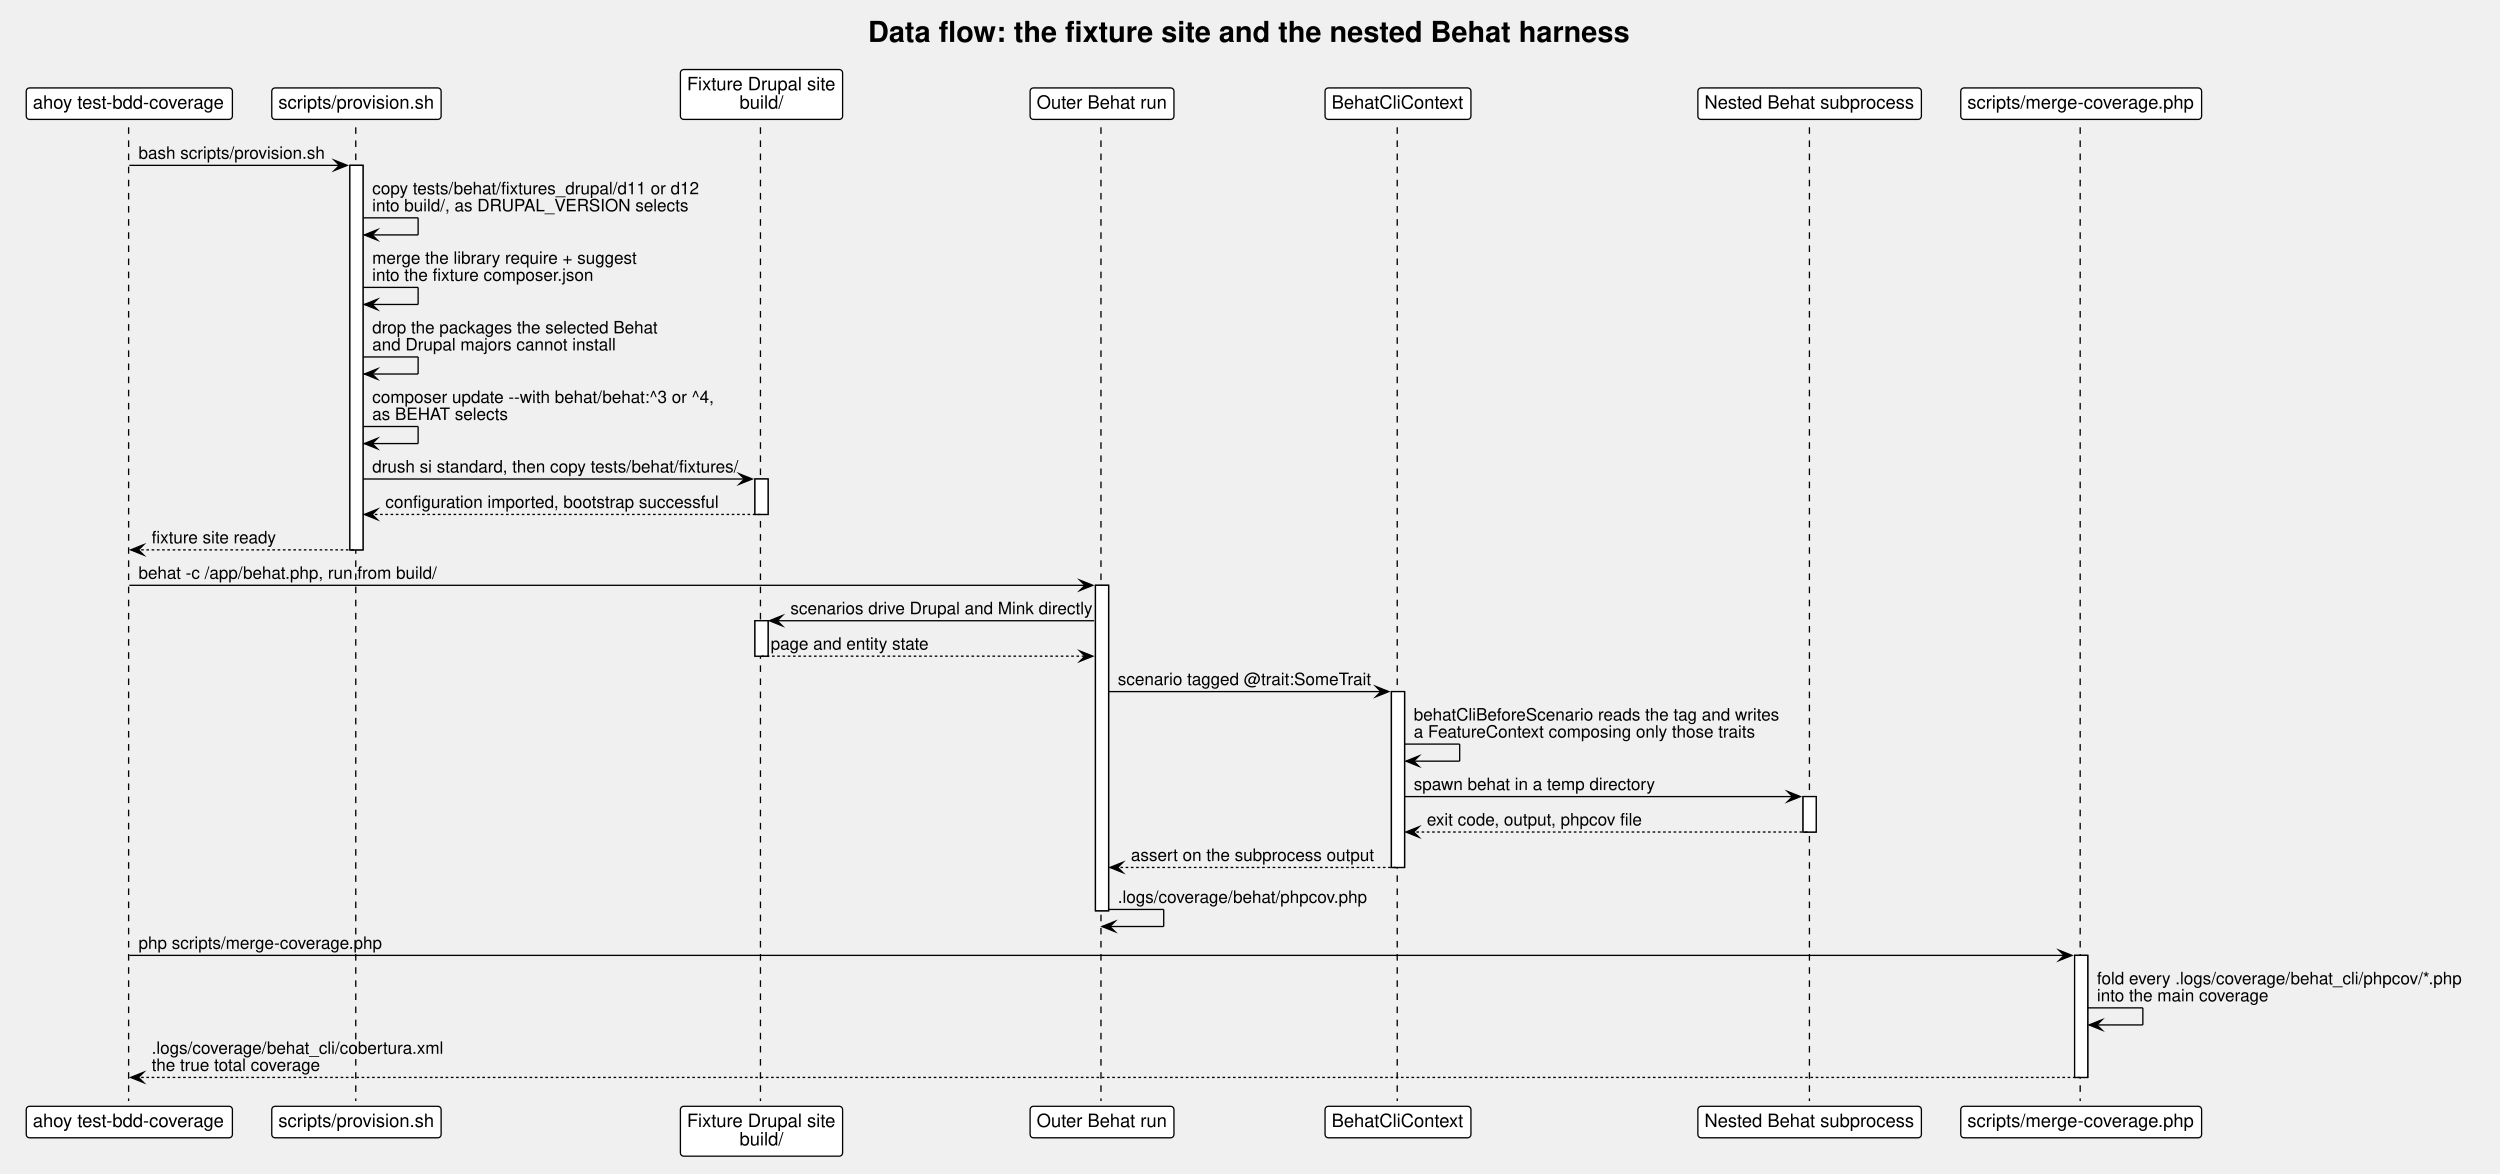
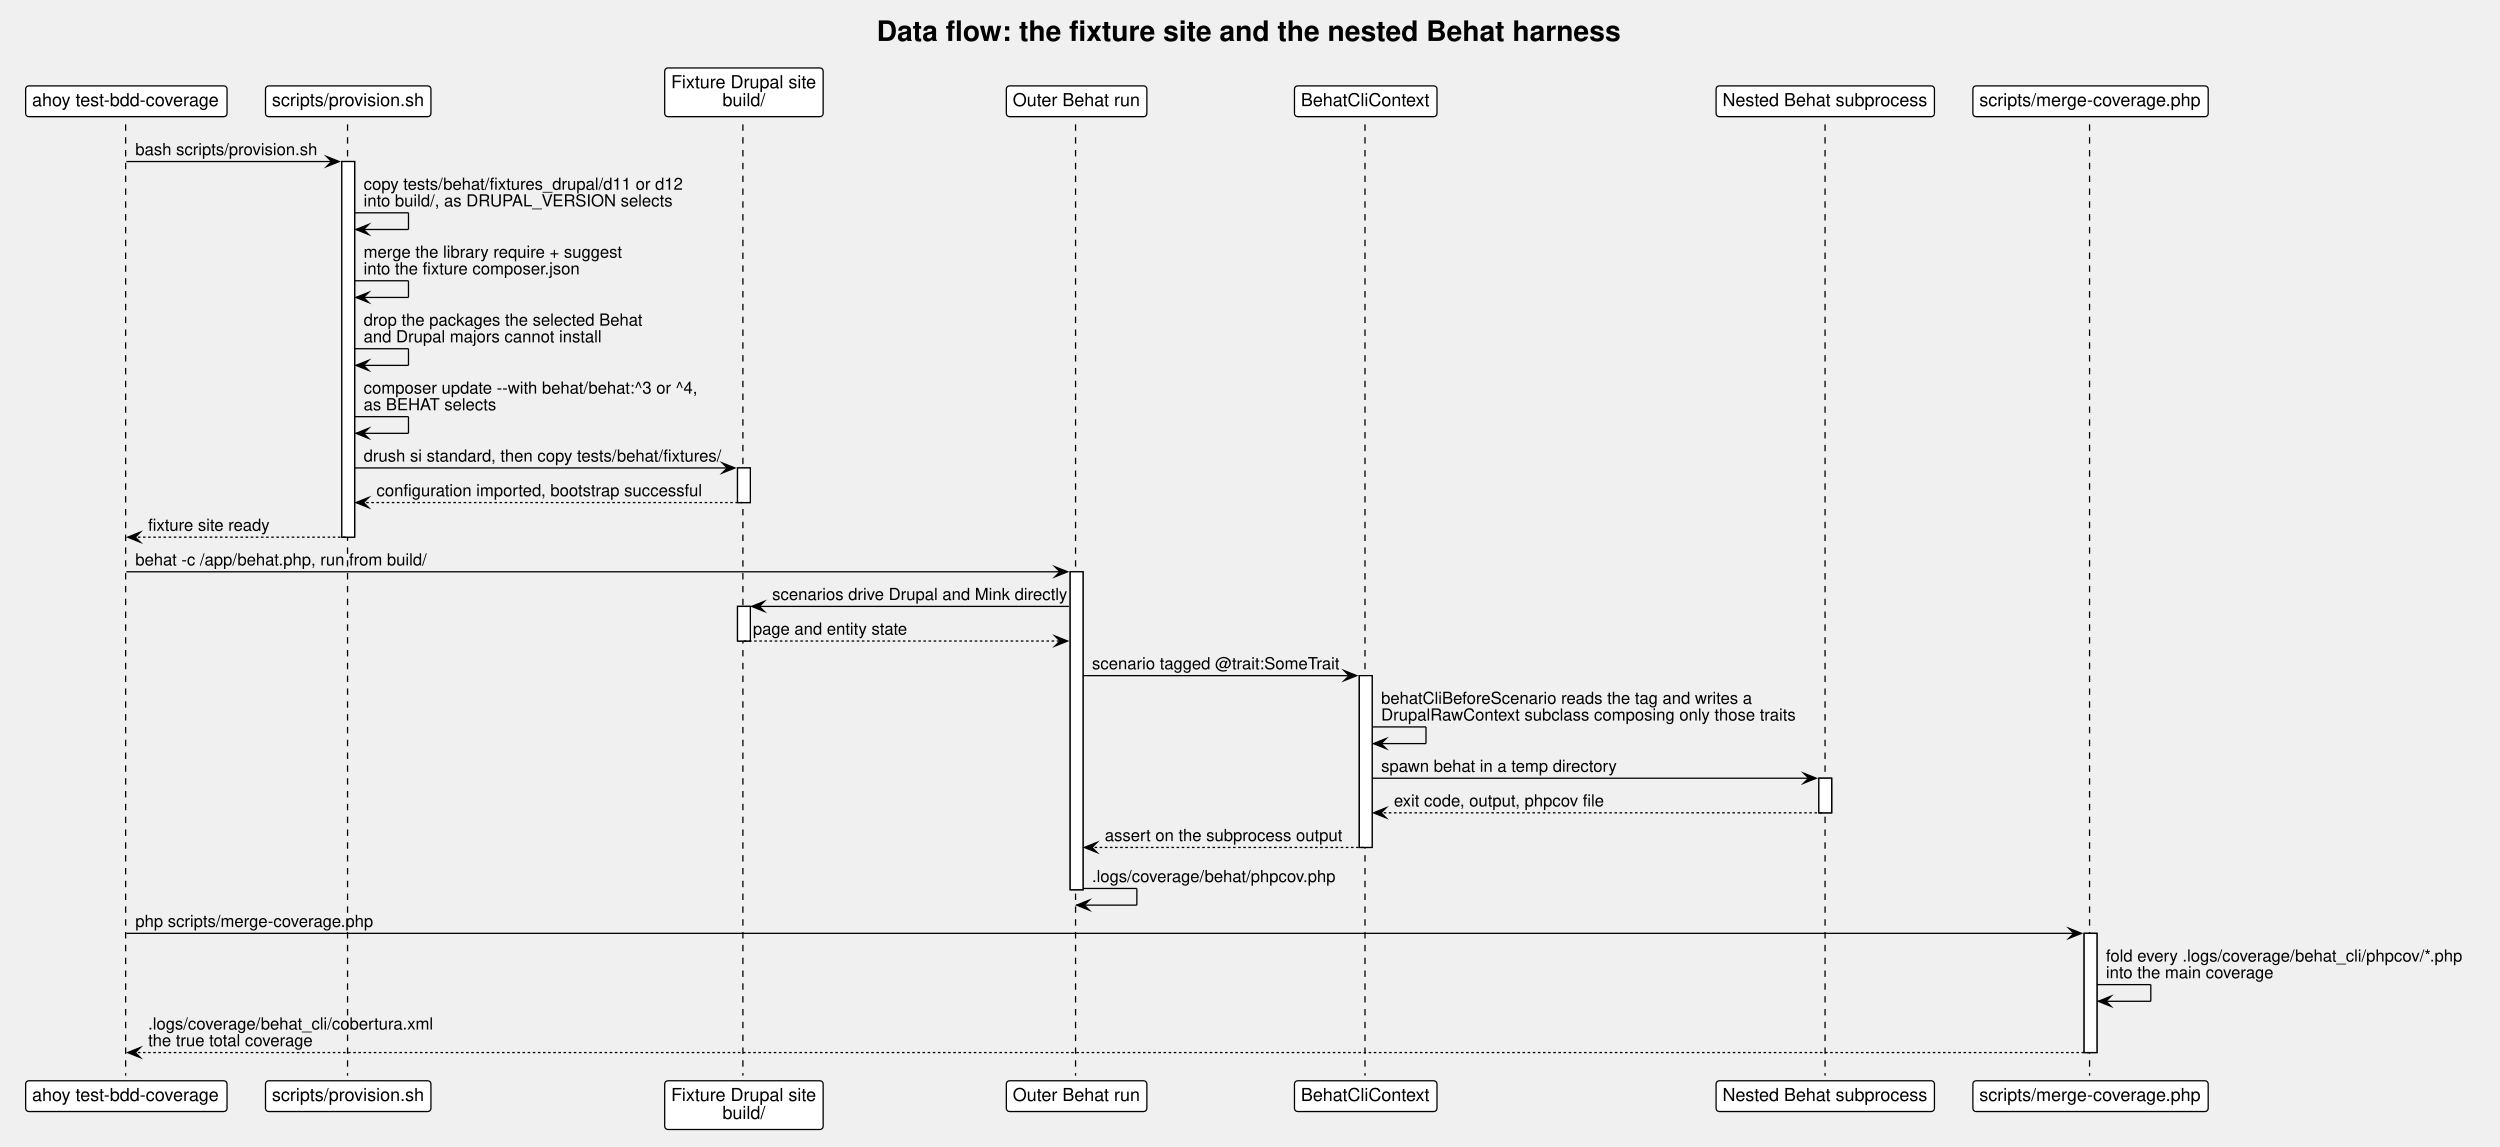
- <svg xmlns="http://www.w3.org/2000/svg" contentStyleType="text/css" data-diagram-type="SEQUENCE" height="894px" preserveAspectRatio="none" style="width:1905px;height:894px;background:#FFFFFF;" version="1.1" viewBox="0 0 1905 894" width="1905px" zoomAndPan="magnify">
+ <svg xmlns="http://www.w3.org/2000/svg" contentStyleType="text/css" data-diagram-type="SEQUENCE" height="894px" preserveAspectRatio="none" style="width:1950px;height:894px;background:#FFFFFF;" version="1.1" viewBox="0 0 1950 894" width="1950px" zoomAndPan="magnify">
  <defs />
  <g>
    <g class="title" data-source-line="10">
-       <text fill="#000000" font-family="Helvetica" font-size="22" font-weight="700" lengthAdjust="spacing" textLength="580.68" x="661.428" y="31.94">Data flow: the fixture site and the nested Behat harness</text>
+       <text fill="#000000" font-family="Helvetica" font-size="22" font-weight="700" lengthAdjust="spacing" textLength="580.68" x="683.81" y="31.94">Data flow: the fixture site and the nested Behat harness</text>
    </g>
    <g>
      <rect fill="#FFFFFF" height="293" style="stroke:#000000;stroke-width:1;" width="10" x="266.609" y="126" />
    </g>
    <g>
      <rect fill="#FFFFFF" height="27" style="stroke:#000000;stroke-width:1;" width="10" x="575.262" y="365" />
    </g>
    <g>
      <rect fill="#FFFFFF" height="27" style="stroke:#000000;stroke-width:1;" width="10" x="575.262" y="473" />
    </g>
    <g>
      <rect fill="#FFFFFF" height="248" style="stroke:#000000;stroke-width:1;" width="10" x="834.745" y="446" />
    </g>
    <g>
      <rect fill="#FFFFFF" height="134" style="stroke:#000000;stroke-width:1;" width="10" x="1060.273" y="527" />
    </g>
    <g>
-       <rect fill="#FFFFFF" height="27" style="stroke:#000000;stroke-width:1;" width="10" x="1373.938" y="607" />
-     </g>
-     <g>
-       <rect fill="#FFFFFF" height="93" style="stroke:#000000;stroke-width:1;" width="10" x="1580.858" y="728" />
+       <rect fill="#FFFFFF" height="27" style="stroke:#000000;stroke-width:1;" width="10" x="1418.702" y="607" />
+     </g>
+     <g>
+       <rect fill="#FFFFFF" height="93" style="stroke:#000000;stroke-width:1;" width="10" x="1625.622" y="728" />
    </g>
    <g class="participant-lifeline" data-entity-uid="part1" data-qualified-name="Dev" data-source-line="12" id="part1-lifeline">
      <g>
        <rect fill="#000000" fill-opacity="0" height="742" width="8" x="94.544" y="97" />
        <line style="stroke:#000000;stroke-width:1;stroke-dasharray:5,5;" x1="98" x2="98" y1="97" y2="839" />
      </g>
    </g>
    <g class="participant-lifeline" data-entity-uid="part2" data-qualified-name="Prov" data-source-line="13" id="part2-lifeline">
      <g>
        <rect fill="#000000" fill-opacity="0" height="742" width="8" x="267.609" y="97" />
        <line style="stroke:#000000;stroke-width:1;stroke-dasharray:5,5;" x1="271.089" x2="271.089" y1="97" y2="839" />
      </g>
    </g>
    <g class="participant-lifeline" data-entity-uid="part3" data-qualified-name="Site" data-source-line="14" id="part3-lifeline">
      <g>
        <rect fill="#000000" fill-opacity="0" height="742" width="8" x="576.262" y="97" />
        <line style="stroke:#000000;stroke-width:1;stroke-dasharray:5,5;" x1="579.465" x2="579.465" y1="97" y2="839" />
      </g>
    </g>
    <g class="participant-lifeline" data-entity-uid="part4" data-qualified-name="Behat" data-source-line="15" id="part4-lifeline">
      <g>
        <rect fill="#000000" fill-opacity="0" height="742" width="8" x="835.745" y="97" />
        <line style="stroke:#000000;stroke-width:1;stroke-dasharray:5,5;" x1="838.938" x2="838.938" y1="97" y2="839" />
      </g>
    </g>
    <g class="participant-lifeline" data-entity-uid="part5" data-qualified-name="Cli" data-source-line="16" id="part5-lifeline">
      <g>
        <rect fill="#000000" fill-opacity="0" height="742" width="8" x="1061.273" y="97" />
        <line style="stroke:#000000;stroke-width:1;stroke-dasharray:5,5;" x1="1064.69" x2="1064.69" y1="97" y2="839" />
      </g>
    </g>
    <g class="participant-lifeline" data-entity-uid="part6" data-qualified-name="Sub" data-source-line="17" id="part6-lifeline">
      <g>
-         <rect fill="#000000" fill-opacity="0" height="742" width="8" x="1374.938" y="97" />
-         <line style="stroke:#000000;stroke-width:1;stroke-dasharray:5,5;" x1="1378.78" x2="1378.78" y1="97" y2="839" />
+         <rect fill="#000000" fill-opacity="0" height="742" width="8" x="1419.702" y="97" />
+         <line style="stroke:#000000;stroke-width:1;stroke-dasharray:5,5;" x1="1423.543" x2="1423.543" y1="97" y2="839" />
      </g>
    </g>
    <g class="participant-lifeline" data-entity-uid="part7" data-qualified-name="Merge" data-source-line="18" id="part7-lifeline">
      <g>
-         <rect fill="#000000" fill-opacity="0" height="742" width="8" x="1581.858" y="97" />
-         <line style="stroke:#000000;stroke-width:1;stroke-dasharray:5,5;" x1="1585.096" x2="1585.096" y1="97" y2="839" />
+         <rect fill="#000000" fill-opacity="0" height="742" width="8" x="1626.622" y="97" />
+         <line style="stroke:#000000;stroke-width:1;stroke-dasharray:5,5;" x1="1629.86" x2="1629.86" y1="97" y2="839" />
      </g>
    </g>
    <g class="participant participant-head" data-entity-uid="part1" data-qualified-name="Dev" data-source-line="12" id="part1-head">
      <rect fill="#FFFFFF" height="24" rx="2.5" ry="2.5" style="stroke:#000000;stroke-width:1;" width="157.089" x="20" y="67" />
      <text fill="#000000" font-family="Helvetica" font-size="14" lengthAdjust="spacing" textLength="147.089" x="25" y="82.78">ahoy test-bdd-coverage</text>
    </g>
    <g class="participant participant-tail" data-entity-uid="part1" data-qualified-name="Dev" data-source-line="12" id="part1-tail">
      <rect fill="#FFFFFF" height="24" rx="2.5" ry="2.5" style="stroke:#000000;stroke-width:1;" width="157.089" x="20" y="843" />
      <text fill="#000000" font-family="Helvetica" font-size="14" lengthAdjust="spacing" textLength="147.089" x="25" y="858.78">ahoy test-bdd-coverage</text>
    </g>
    <g class="participant participant-head" data-entity-uid="part2" data-qualified-name="Prov" data-source-line="13" id="part2-head">
      <rect fill="#FFFFFF" height="24" rx="2.5" ry="2.5" style="stroke:#000000;stroke-width:1;" width="129.041" x="207.089" y="67" />
      <text fill="#000000" font-family="Helvetica" font-size="14" lengthAdjust="spacing" textLength="119.041" x="212.089" y="82.78">scripts/provision.sh</text>
    </g>
    <g class="participant participant-tail" data-entity-uid="part2" data-qualified-name="Prov" data-source-line="13" id="part2-tail">
      <rect fill="#FFFFFF" height="24" rx="2.5" ry="2.5" style="stroke:#000000;stroke-width:1;" width="129.041" x="207.089" y="843" />
      <text fill="#000000" font-family="Helvetica" font-size="14" lengthAdjust="spacing" textLength="119.041" x="212.089" y="858.78">scripts/provision.sh</text>
    </g>
    <g class="participant participant-head" data-entity-uid="part3" data-qualified-name="Site" data-source-line="14" id="part3-head">
      <rect fill="#FFFFFF" height="38" rx="2.5" ry="2.5" style="stroke:#000000;stroke-width:1;" width="123.593" x="518.465" y="53" />
      <text fill="#000000" font-family="Helvetica" font-size="14" lengthAdjust="spacing" textLength="113.593" x="523.465" y="68.78">Fixture Drupal site</text>
      <text fill="#000000" font-family="Helvetica" font-size="14" lengthAdjust="spacing" textLength="33.469" x="563.527" y="82.78">build/</text>
    </g>
    <g class="participant participant-tail" data-entity-uid="part3" data-qualified-name="Site" data-source-line="14" id="part3-tail">
      <rect fill="#FFFFFF" height="38" rx="2.5" ry="2.5" style="stroke:#000000;stroke-width:1;" width="123.593" x="518.465" y="843" />
      <text fill="#000000" font-family="Helvetica" font-size="14" lengthAdjust="spacing" textLength="113.593" x="523.465" y="858.78">Fixture Drupal site</text>
      <text fill="#000000" font-family="Helvetica" font-size="14" lengthAdjust="spacing" textLength="33.469" x="563.527" y="872.78">build/</text>
    </g>
    <g class="participant participant-head" data-entity-uid="part4" data-qualified-name="Behat" data-source-line="15" id="part4-head">
      <rect fill="#FFFFFF" height="24" rx="2.5" ry="2.5" style="stroke:#000000;stroke-width:1;" width="109.613" x="784.938" y="67" />
      <text fill="#000000" font-family="Helvetica" font-size="14" lengthAdjust="spacing" textLength="99.613" x="789.938" y="82.78">Outer Behat run</text>
    </g>
    <g class="participant participant-tail" data-entity-uid="part4" data-qualified-name="Behat" data-source-line="15" id="part4-tail">
      <rect fill="#FFFFFF" height="24" rx="2.5" ry="2.5" style="stroke:#000000;stroke-width:1;" width="109.613" x="784.938" y="843" />
      <text fill="#000000" font-family="Helvetica" font-size="14" lengthAdjust="spacing" textLength="99.613" x="789.938" y="858.78">Outer Behat run</text>
    </g>
    <g class="participant participant-head" data-entity-uid="part5" data-qualified-name="Cli" data-source-line="16" id="part5-head">
      <rect fill="#FFFFFF" height="24" rx="2.5" ry="2.5" style="stroke:#000000;stroke-width:1;" width="111.165" x="1009.69" y="67" />
      <text fill="#000000" font-family="Helvetica" font-size="14" lengthAdjust="spacing" textLength="101.165" x="1014.69" y="82.78">BehatCliContext</text>
    </g>
    <g class="participant participant-tail" data-entity-uid="part5" data-qualified-name="Cli" data-source-line="16" id="part5-tail">
      <rect fill="#FFFFFF" height="24" rx="2.5" ry="2.5" style="stroke:#000000;stroke-width:1;" width="111.165" x="1009.69" y="843" />
      <text fill="#000000" font-family="Helvetica" font-size="14" lengthAdjust="spacing" textLength="101.165" x="1014.69" y="858.78">BehatCliContext</text>
    </g>
    <g class="participant participant-head" data-entity-uid="part6" data-qualified-name="Sub" data-source-line="17" id="part6-head">
-       <rect fill="#FFFFFF" height="24" rx="2.5" ry="2.5" style="stroke:#000000;stroke-width:1;" width="170.316" x="1293.78" y="67" />
-       <text fill="#000000" font-family="Helvetica" font-size="14" lengthAdjust="spacing" textLength="160.316" x="1298.78" y="82.78">Nested Behat subprocess</text>
+       <rect fill="#FFFFFF" height="24" rx="2.5" ry="2.5" style="stroke:#000000;stroke-width:1;" width="170.316" x="1338.543" y="67" />
+       <text fill="#000000" font-family="Helvetica" font-size="14" lengthAdjust="spacing" textLength="160.316" x="1343.543" y="82.78">Nested Behat subprocess</text>
    </g>
    <g class="participant participant-tail" data-entity-uid="part6" data-qualified-name="Sub" data-source-line="17" id="part6-tail">
-       <rect fill="#FFFFFF" height="24" rx="2.5" ry="2.5" style="stroke:#000000;stroke-width:1;" width="170.316" x="1293.78" y="843" />
-       <text fill="#000000" font-family="Helvetica" font-size="14" lengthAdjust="spacing" textLength="160.316" x="1298.78" y="858.78">Nested Behat subprocess</text>
+       <rect fill="#FFFFFF" height="24" rx="2.5" ry="2.5" style="stroke:#000000;stroke-width:1;" width="170.316" x="1338.543" y="843" />
+       <text fill="#000000" font-family="Helvetica" font-size="14" lengthAdjust="spacing" textLength="160.316" x="1343.543" y="858.78">Nested Behat subprocess</text>
    </g>
    <g class="participant participant-head" data-entity-uid="part7" data-qualified-name="Merge" data-source-line="18" id="part7-head">
-       <rect fill="#FFFFFF" height="24" rx="2.5" ry="2.5" style="stroke:#000000;stroke-width:1;" width="183.523" x="1494.096" y="67" />
-       <text fill="#000000" font-family="Helvetica" font-size="14" lengthAdjust="spacing" textLength="173.523" x="1499.096" y="82.78">scripts/merge-coverage.php</text>
+       <rect fill="#FFFFFF" height="24" rx="2.5" ry="2.5" style="stroke:#000000;stroke-width:1;" width="183.523" x="1538.86" y="67" />
+       <text fill="#000000" font-family="Helvetica" font-size="14" lengthAdjust="spacing" textLength="173.523" x="1543.86" y="82.78">scripts/merge-coverage.php</text>
    </g>
    <g class="participant participant-tail" data-entity-uid="part7" data-qualified-name="Merge" data-source-line="18" id="part7-tail">
-       <rect fill="#FFFFFF" height="24" rx="2.5" ry="2.5" style="stroke:#000000;stroke-width:1;" width="183.523" x="1494.096" y="843" />
-       <text fill="#000000" font-family="Helvetica" font-size="14" lengthAdjust="spacing" textLength="173.523" x="1499.096" y="858.78">scripts/merge-coverage.php</text>
+       <rect fill="#FFFFFF" height="24" rx="2.5" ry="2.5" style="stroke:#000000;stroke-width:1;" width="183.523" x="1538.86" y="843" />
+       <text fill="#000000" font-family="Helvetica" font-size="14" lengthAdjust="spacing" textLength="173.523" x="1543.86" y="858.78">scripts/merge-coverage.php</text>
    </g>
    <g>
      <rect fill="#FFFFFF" height="293" style="stroke:#000000;stroke-width:1;" width="10" x="266.609" y="126" />
    </g>
    <g>
      <rect fill="#FFFFFF" height="27" style="stroke:#000000;stroke-width:1;" width="10" x="575.262" y="365" />
    </g>
    <g>
      <rect fill="#FFFFFF" height="27" style="stroke:#000000;stroke-width:1;" width="10" x="575.262" y="473" />
    </g>
    <g>
      <rect fill="#FFFFFF" height="248" style="stroke:#000000;stroke-width:1;" width="10" x="834.745" y="446" />
    </g>
    <g>
      <rect fill="#FFFFFF" height="134" style="stroke:#000000;stroke-width:1;" width="10" x="1060.273" y="527" />
    </g>
    <g>
-       <rect fill="#FFFFFF" height="27" style="stroke:#000000;stroke-width:1;" width="10" x="1373.938" y="607" />
-     </g>
-     <g>
-       <rect fill="#FFFFFF" height="93" style="stroke:#000000;stroke-width:1;" width="10" x="1580.858" y="728" />
+       <rect fill="#FFFFFF" height="27" style="stroke:#000000;stroke-width:1;" width="10" x="1418.702" y="607" />
+     </g>
+     <g>
+       <rect fill="#FFFFFF" height="93" style="stroke:#000000;stroke-width:1;" width="10" x="1625.622" y="728" />
    </g>
    <g class="message" data-entity-1="part1" data-entity-2="part2" data-source-line="20" id="msg1">
      <polygon fill="#000000" points="254.609,122,264.609,126,254.609,130,258.609,126" style="stroke:#000000;stroke-width:1;stroke-linejoin:miter;stroke-miterlimit:10;" />
      <line style="stroke:#000000;stroke-width:1;" x1="98.544" x2="260.609" y1="126" y2="126" />
      <text fill="#000000" font-family="Helvetica" font-size="13" lengthAdjust="spacing" textLength="142.34" x="105.544" y="121.01">bash scripts/provision.sh</text>
    </g>
    <g class="message" data-entity-1="part2" data-entity-2="part2" data-source-line="22" id="msg2">
      <line style="stroke:#000000;stroke-width:1;" x1="276.609" x2="318.609" y1="166" y2="166" />
      <line style="stroke:#000000;stroke-width:1;" x1="318.609" x2="318.609" y1="166" y2="179" />
      <line style="stroke:#000000;stroke-width:1;" x1="277.609" x2="318.609" y1="179" y2="179" />
      <polygon fill="#000000" points="287.609,175,277.609,179,287.609,183,283.609,179" style="stroke:#000000;stroke-width:1;stroke-linejoin:miter;stroke-miterlimit:10;" />
      <text fill="#000000" font-family="Helvetica" font-size="13" lengthAdjust="spacing" textLength="249.323" x="283.609" y="148.01">copy tests/behat/fixtures_drupal/d11 or d12</text>
      <text fill="#000000" font-family="Helvetica" font-size="13" lengthAdjust="spacing" textLength="242.766" x="283.609" y="161.01">into build/, as DRUPAL_VERSION selects</text>
    </g>
    <g class="message" data-entity-1="part2" data-entity-2="part2" data-source-line="23" id="msg3">
      <line style="stroke:#000000;stroke-width:1;" x1="276.609" x2="318.609" y1="219" y2="219" />
      <line style="stroke:#000000;stroke-width:1;" x1="318.609" x2="318.609" y1="219" y2="232" />
      <line style="stroke:#000000;stroke-width:1;" x1="277.609" x2="318.609" y1="232" y2="232" />
      <polygon fill="#000000" points="287.609,228,277.609,232,287.609,236,283.609,232" style="stroke:#000000;stroke-width:1;stroke-linejoin:miter;stroke-miterlimit:10;" />
      <text fill="#000000" font-family="Helvetica" font-size="13" lengthAdjust="spacing" textLength="201.963" x="283.609" y="201.01">merge the library require + suggest</text>
      <text fill="#000000" font-family="Helvetica" font-size="13" lengthAdjust="spacing" textLength="169.806" x="283.609" y="214.01">into the fixture composer.json</text>
    </g>
    <g class="message" data-entity-1="part2" data-entity-2="part2" data-source-line="24" id="msg4">
      <line style="stroke:#000000;stroke-width:1;" x1="276.609" x2="318.609" y1="272" y2="272" />
      <line style="stroke:#000000;stroke-width:1;" x1="318.609" x2="318.609" y1="272" y2="285" />
      <line style="stroke:#000000;stroke-width:1;" x1="277.609" x2="318.609" y1="285" y2="285" />
      <polygon fill="#000000" points="287.609,281,277.609,285,287.609,289,283.609,285" style="stroke:#000000;stroke-width:1;stroke-linejoin:miter;stroke-miterlimit:10;" />
      <text fill="#000000" font-family="Helvetica" font-size="13" lengthAdjust="spacing" textLength="218.264" x="283.609" y="254.01">drop the packages the selected Behat</text>
      <text fill="#000000" font-family="Helvetica" font-size="13" lengthAdjust="spacing" textLength="185.707" x="283.609" y="267.01">and Drupal majors cannot install</text>
    </g>
    <g class="message" data-entity-1="part2" data-entity-2="part2" data-source-line="25" id="msg5">
      <line style="stroke:#000000;stroke-width:1;" x1="276.609" x2="318.609" y1="325" y2="325" />
      <line style="stroke:#000000;stroke-width:1;" x1="318.609" x2="318.609" y1="325" y2="338" />
      <line style="stroke:#000000;stroke-width:1;" x1="277.609" x2="318.609" y1="338" y2="338" />
      <polygon fill="#000000" points="287.609,334,277.609,338,287.609,342,283.609,338" style="stroke:#000000;stroke-width:1;stroke-linejoin:miter;stroke-miterlimit:10;" />
      <text fill="#000000" font-family="Helvetica" font-size="13" lengthAdjust="spacing" textLength="260.793" x="283.609" y="307.01">composer update --with behat/behat:^3 or ^4,</text>
      <text fill="#000000" font-family="Helvetica" font-size="13" lengthAdjust="spacing" textLength="104.755" x="283.609" y="320.01">as BEHAT selects</text>
    </g>
    <g class="message" data-entity-1="part2" data-entity-2="part3" data-source-line="26" id="msg6">
      <polygon fill="#000000" points="563.262,361,573.262,365,563.262,369,567.262,365" style="stroke:#000000;stroke-width:1;stroke-linejoin:miter;stroke-miterlimit:10;" />
      <line style="stroke:#000000;stroke-width:1;" x1="276.609" x2="569.262" y1="365" y2="365" />
      <text fill="#000000" font-family="Helvetica" font-size="13" lengthAdjust="spacing" textLength="279.652" x="283.609" y="360.01">drush si standard, then copy tests/behat/fixtures/</text>
    </g>
    <g class="message" data-entity-1="part3" data-entity-2="part2" data-source-line="28" id="msg7">
      <polygon fill="#000000" points="287.609,388,277.609,392,287.609,396,283.609,392" style="stroke:#000000;stroke-width:1;stroke-linejoin:miter;stroke-miterlimit:10;" />
      <line style="stroke:#000000;stroke-width:1;stroke-dasharray:2,2;" x1="281.609" x2="579.262" y1="392" y2="392" />
      <text fill="#000000" font-family="Helvetica" font-size="13" lengthAdjust="spacing" textLength="254.357" x="293.609" y="387.01">configuration imported, bootstrap successful</text>
    </g>
    <g class="message" data-entity-1="part2" data-entity-2="part1" data-source-line="30" id="msg8">
      <polygon fill="#000000" points="109.544,415,99.544,419,109.544,423,105.544,419" style="stroke:#000000;stroke-width:1;stroke-linejoin:miter;stroke-miterlimit:10;" />
      <line style="stroke:#000000;stroke-width:1;stroke-dasharray:2,2;" x1="103.544" x2="270.609" y1="419" y2="419" />
      <text fill="#000000" font-family="Helvetica" font-size="13" lengthAdjust="spacing" textLength="95.374" x="115.544" y="414.01">fixture site ready</text>
    </g>
    <g class="message" data-entity-1="part1" data-entity-2="part4" data-source-line="33" id="msg9">
      <polygon fill="#000000" points="822.745,442,832.745,446,822.745,450,826.745,446" style="stroke:#000000;stroke-width:1;stroke-linejoin:miter;stroke-miterlimit:10;" />
      <line style="stroke:#000000;stroke-width:1;" x1="98.544" x2="828.745" y1="446" y2="446" />
      <text fill="#000000" font-family="Helvetica" font-size="13" lengthAdjust="spacing" textLength="227.646" x="105.544" y="441.01">behat -c /app/behat.php, run from build/</text>
    </g>
    <g class="message" data-entity-1="part4" data-entity-2="part3" data-source-line="36" id="msg10">
      <polygon fill="#000000" points="596.262,469,586.262,473,596.262,477,592.262,473" style="stroke:#000000;stroke-width:1;stroke-linejoin:miter;stroke-miterlimit:10;" />
      <line style="stroke:#000000;stroke-width:1;" x1="590.262" x2="833.745" y1="473" y2="473" />
      <text fill="#000000" font-family="Helvetica" font-size="13" lengthAdjust="spacing" textLength="230.483" x="602.262" y="468.01">scenarios drive Drupal and Mink directly</text>
    </g>
    <g class="message" data-entity-1="part3" data-entity-2="part4" data-source-line="38" id="msg11">
      <polygon fill="#000000" points="822.745,496,832.745,500,822.745,504,826.745,500" style="stroke:#000000;stroke-width:1;stroke-linejoin:miter;stroke-miterlimit:10;" />
      <line style="stroke:#000000;stroke-width:1;stroke-dasharray:2,2;" x1="580.262" x2="828.745" y1="500" y2="500" />
      <text fill="#000000" font-family="Helvetica" font-size="13" lengthAdjust="spacing" textLength="120.701" x="587.262" y="495.01">page and entity state</text>
    </g>
    <g class="message" data-entity-1="part4" data-entity-2="part5" data-source-line="41" id="msg12">
      <polygon fill="#000000" points="1048.273,523,1058.273,527,1048.273,531,1052.273,527" style="stroke:#000000;stroke-width:1;stroke-linejoin:miter;stroke-miterlimit:10;" />
      <line style="stroke:#000000;stroke-width:1;" x1="844.745" x2="1054.273" y1="527" y2="527" />
      <text fill="#000000" font-family="Helvetica" font-size="13" lengthAdjust="spacing" textLength="194.562" x="851.745" y="522.01">scenario tagged @trait:SomeTrait</text>
    </g>
    <g class="message" data-entity-1="part5" data-entity-2="part5" data-source-line="43" id="msg13">
      <line style="stroke:#000000;stroke-width:1;" x1="1070.273" x2="1112.273" y1="567" y2="567" />
      <line style="stroke:#000000;stroke-width:1;" x1="1112.273" x2="1112.273" y1="567" y2="580" />
      <line style="stroke:#000000;stroke-width:1;" x1="1071.273" x2="1112.273" y1="580" y2="580" />
      <polygon fill="#000000" points="1081.273,576,1071.273,580,1081.273,584,1077.273,580" style="stroke:#000000;stroke-width:1;stroke-linejoin:miter;stroke-miterlimit:10;" />
-       <text fill="#000000" font-family="Helvetica" font-size="13" lengthAdjust="spacing" textLength="279.665" x="1077.273" y="549.01">behatCliBeforeScenario reads the tag and writes</text>
-       <text fill="#000000" font-family="Helvetica" font-size="13" lengthAdjust="spacing" textLength="261.581" x="1077.273" y="562.01">a FeatureContext composing only those traits</text>
+       <text fill="#000000" font-family="Helvetica" font-size="13" lengthAdjust="spacing" textLength="290.507" x="1077.273" y="549.01">behatCliBeforeScenario reads the tag and writes a</text>
+       <text fill="#000000" font-family="Helvetica" font-size="13" lengthAdjust="spacing" textLength="324.429" x="1077.273" y="562.01">DrupalRawContext subclass composing only those traits</text>
    </g>
    <g class="message" data-entity-1="part5" data-entity-2="part6" data-source-line="44" id="msg14">
-       <polygon fill="#000000" points="1361.938,603,1371.938,607,1361.938,611,1365.938,607" style="stroke:#000000;stroke-width:1;stroke-linejoin:miter;stroke-miterlimit:10;" />
-       <line style="stroke:#000000;stroke-width:1;" x1="1070.273" x2="1367.938" y1="607" y2="607" />
+       <polygon fill="#000000" points="1406.702,603,1416.702,607,1406.702,611,1410.702,607" style="stroke:#000000;stroke-width:1;stroke-linejoin:miter;stroke-miterlimit:10;" />
+       <line style="stroke:#000000;stroke-width:1;" x1="1070.273" x2="1412.702" y1="607" y2="607" />
      <text fill="#000000" font-family="Helvetica" font-size="13" lengthAdjust="spacing" textLength="184.266" x="1077.273" y="602.01">spawn behat in a temp directory</text>
    </g>
    <g class="message" data-entity-1="part6" data-entity-2="part5" data-source-line="46" id="msg15">
      <polygon fill="#000000" points="1081.273,630,1071.273,634,1081.273,638,1077.273,634" style="stroke:#000000;stroke-width:1;stroke-linejoin:miter;stroke-miterlimit:10;" />
-       <line style="stroke:#000000;stroke-width:1;stroke-dasharray:2,2;" x1="1075.273" x2="1377.938" y1="634" y2="634" />
+       <line style="stroke:#000000;stroke-width:1;stroke-dasharray:2,2;" x1="1075.273" x2="1422.702" y1="634" y2="634" />
      <text fill="#000000" font-family="Helvetica" font-size="13" lengthAdjust="spacing" textLength="164.773" x="1087.273" y="629.01">exit code, output, phpcov file</text>
    </g>
    <g class="message" data-entity-1="part5" data-entity-2="part4" data-source-line="48" id="msg16">
      <polygon fill="#000000" points="855.745,657,845.745,661,855.745,665,851.745,661" style="stroke:#000000;stroke-width:1;stroke-linejoin:miter;stroke-miterlimit:10;" />
      <line style="stroke:#000000;stroke-width:1;stroke-dasharray:2,2;" x1="849.745" x2="1064.273" y1="661" y2="661" />
      <text fill="#000000" font-family="Helvetica" font-size="13" lengthAdjust="spacing" textLength="185.002" x="861.745" y="656.01">assert on the subprocess output</text>
    </g>
    <g class="message" data-entity-1="part4" data-entity-2="part4" data-source-line="51" id="msg17">
      <line style="stroke:#000000;stroke-width:1;" x1="844.745" x2="886.745" y1="693" y2="693" />
      <line style="stroke:#000000;stroke-width:1;" x1="886.745" x2="886.745" y1="693" y2="706" />
      <line style="stroke:#000000;stroke-width:1;" x1="839.745" x2="886.745" y1="706" y2="706" />
      <polygon fill="#000000" points="849.745,702,839.745,706,849.745,710,845.745,706" style="stroke:#000000;stroke-width:1;stroke-linejoin:miter;stroke-miterlimit:10;" />
      <text fill="#000000" font-family="Helvetica" font-size="13" lengthAdjust="spacing" textLength="191.528" x="851.745" y="688.01">.logs/coverage/behat/phpcov.php</text>
    </g>
    <g class="message" data-entity-1="part1" data-entity-2="part7" data-source-line="54" id="msg18">
-       <polygon fill="#000000" points="1568.858,724,1578.858,728,1568.858,732,1572.858,728" style="stroke:#000000;stroke-width:1;stroke-linejoin:miter;stroke-miterlimit:10;" />
-       <line style="stroke:#000000;stroke-width:1;" x1="98.544" x2="1574.858" y1="728" y2="728" />
+       <polygon fill="#000000" points="1613.622,724,1623.622,728,1613.622,732,1617.622,728" style="stroke:#000000;stroke-width:1;stroke-linejoin:miter;stroke-miterlimit:10;" />
+       <line style="stroke:#000000;stroke-width:1;" x1="98.544" x2="1619.622" y1="728" y2="728" />
      <text fill="#000000" font-family="Helvetica" font-size="13" lengthAdjust="spacing" textLength="186.431" x="105.544" y="723.01">php scripts/merge-coverage.php</text>
    </g>
    <g class="message" data-entity-1="part7" data-entity-2="part7" data-source-line="56" id="msg19">
-       <line style="stroke:#000000;stroke-width:1;" x1="1590.858" x2="1632.858" y1="768" y2="768" />
-       <line style="stroke:#000000;stroke-width:1;" x1="1632.858" x2="1632.858" y1="768" y2="781" />
-       <line style="stroke:#000000;stroke-width:1;" x1="1591.858" x2="1632.858" y1="781" y2="781" />
-       <polygon fill="#000000" points="1601.858,777,1591.858,781,1601.858,785,1597.858,781" style="stroke:#000000;stroke-width:1;stroke-linejoin:miter;stroke-miterlimit:10;" />
-       <text fill="#000000" font-family="Helvetica" font-size="13" lengthAdjust="spacing" textLength="279.678" x="1597.858" y="750.01">fold every .logs/coverage/behat_cli/phpcov/*.php</text>
-       <text fill="#000000" font-family="Helvetica" font-size="13" lengthAdjust="spacing" textLength="131.523" x="1597.858" y="763.01">into the main coverage</text>
+       <line style="stroke:#000000;stroke-width:1;" x1="1635.622" x2="1677.622" y1="768" y2="768" />
+       <line style="stroke:#000000;stroke-width:1;" x1="1677.622" x2="1677.622" y1="768" y2="781" />
+       <line style="stroke:#000000;stroke-width:1;" x1="1636.622" x2="1677.622" y1="781" y2="781" />
+       <polygon fill="#000000" points="1646.622,777,1636.622,781,1646.622,785,1642.622,781" style="stroke:#000000;stroke-width:1;stroke-linejoin:miter;stroke-miterlimit:10;" />
+       <text fill="#000000" font-family="Helvetica" font-size="13" lengthAdjust="spacing" textLength="279.678" x="1642.622" y="750.01">fold every .logs/coverage/behat_cli/phpcov/*.php</text>
+       <text fill="#000000" font-family="Helvetica" font-size="13" lengthAdjust="spacing" textLength="131.523" x="1642.622" y="763.01">into the main coverage</text>
    </g>
    <g class="message" data-entity-1="part7" data-entity-2="part1" data-source-line="57" id="msg20">
      <polygon fill="#000000" points="109.544,817,99.544,821,109.544,825,105.544,821" style="stroke:#000000;stroke-width:1;stroke-linejoin:miter;stroke-miterlimit:10;" />
-       <line style="stroke:#000000;stroke-width:1;stroke-dasharray:2,2;" x1="103.544" x2="1584.858" y1="821" y2="821" />
+       <line style="stroke:#000000;stroke-width:1;stroke-dasharray:2,2;" x1="103.544" x2="1629.622" y1="821" y2="821" />
      <text fill="#000000" font-family="Helvetica" font-size="13" lengthAdjust="spacing" textLength="222.561" x="115.544" y="803.01">.logs/coverage/behat_cli/cobertura.xml</text>
      <text fill="#000000" font-family="Helvetica" font-size="13" lengthAdjust="spacing" textLength="129.359" x="115.544" y="816.01">the true total coverage</text>
    </g>
  </g>
</svg>
